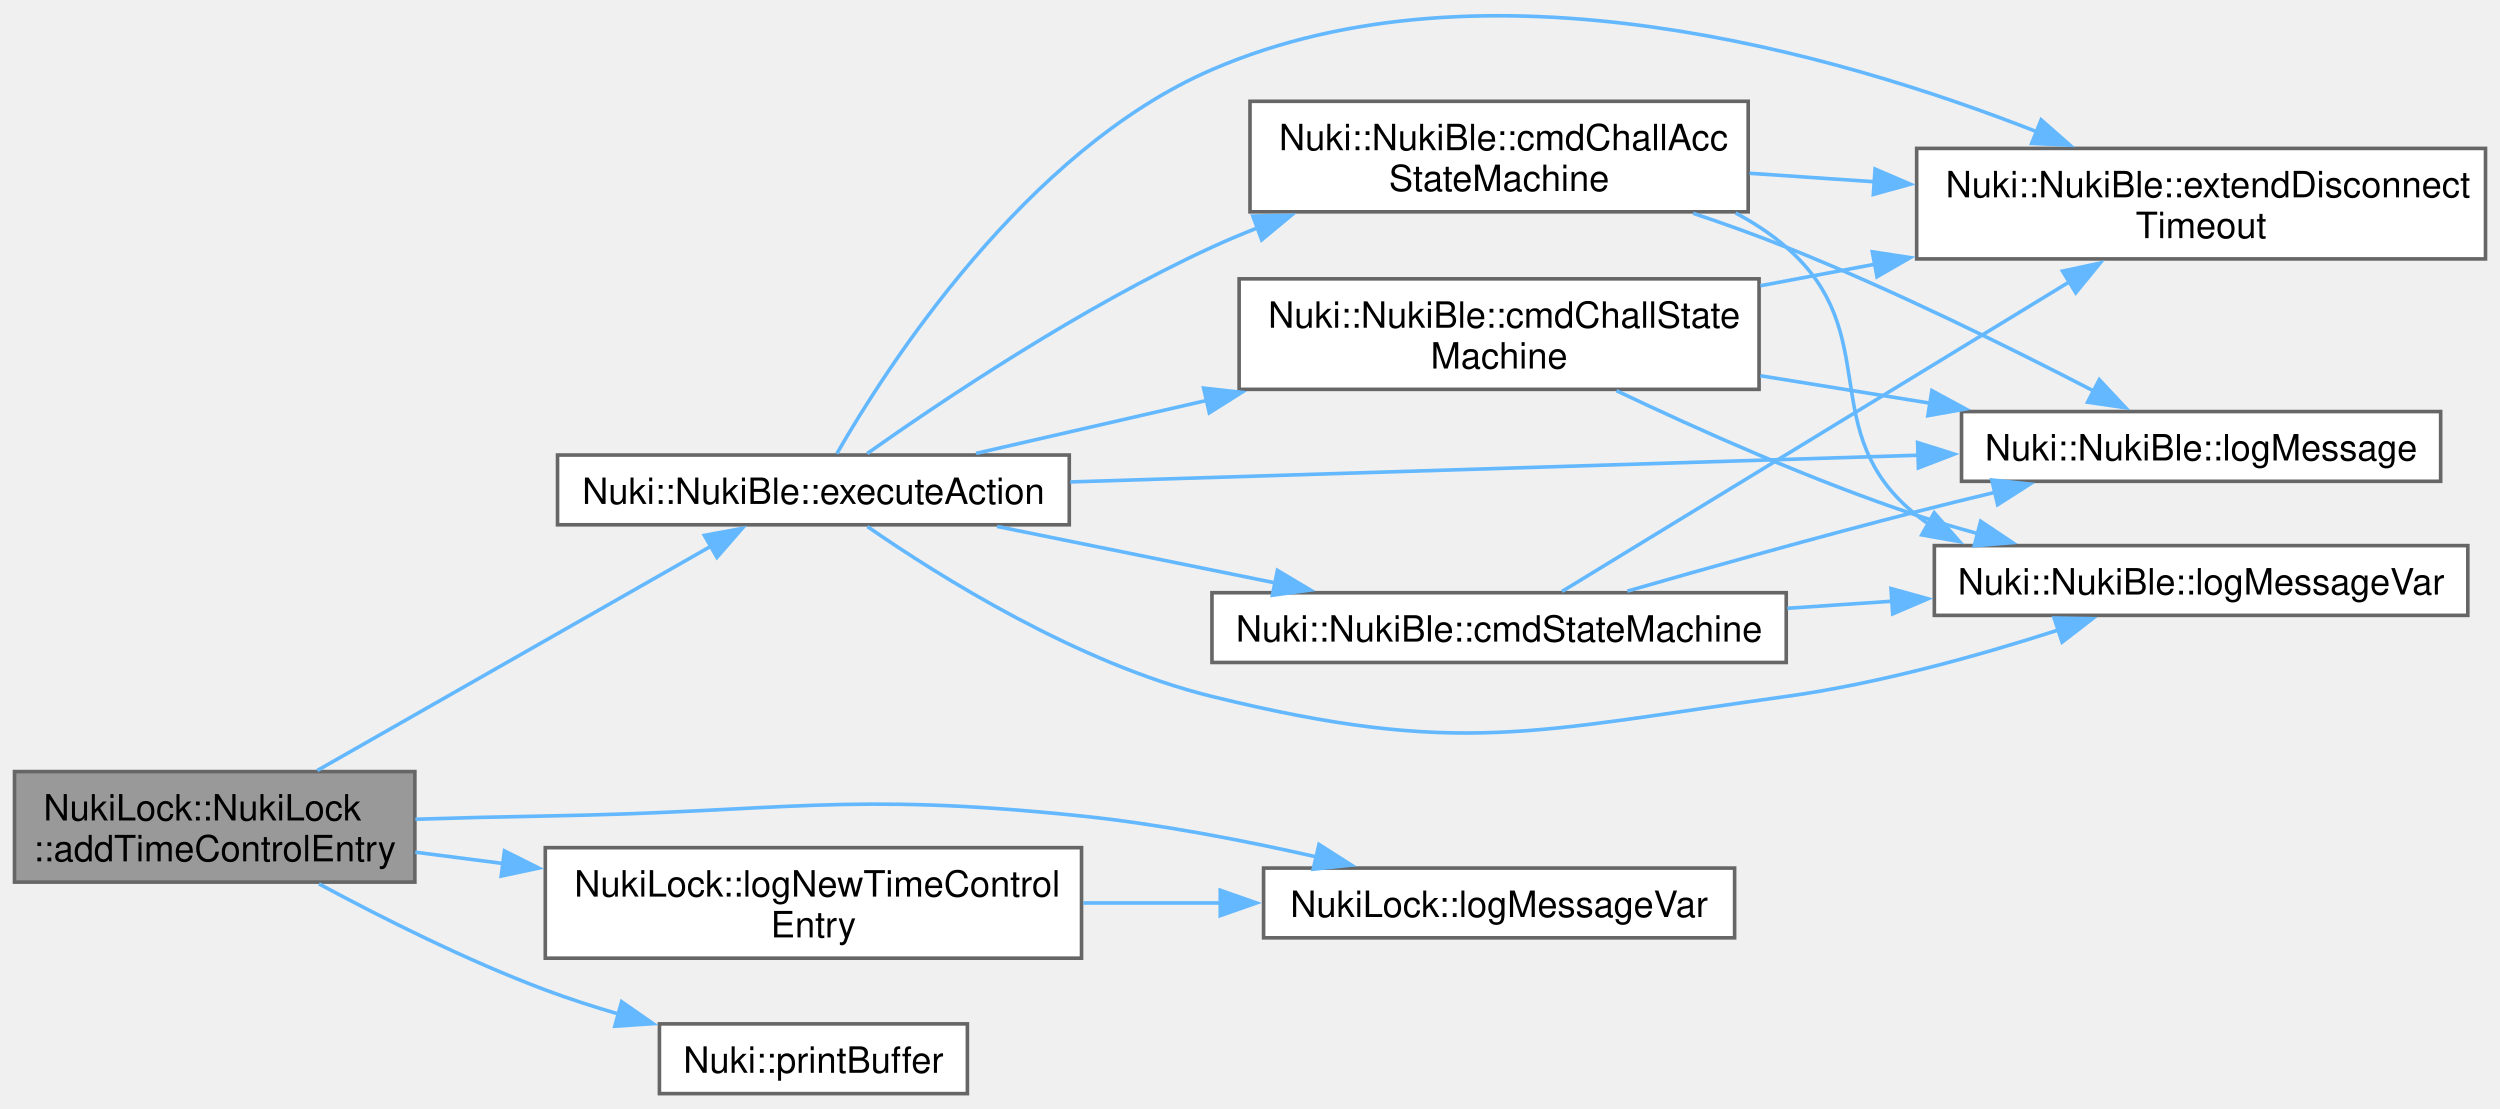
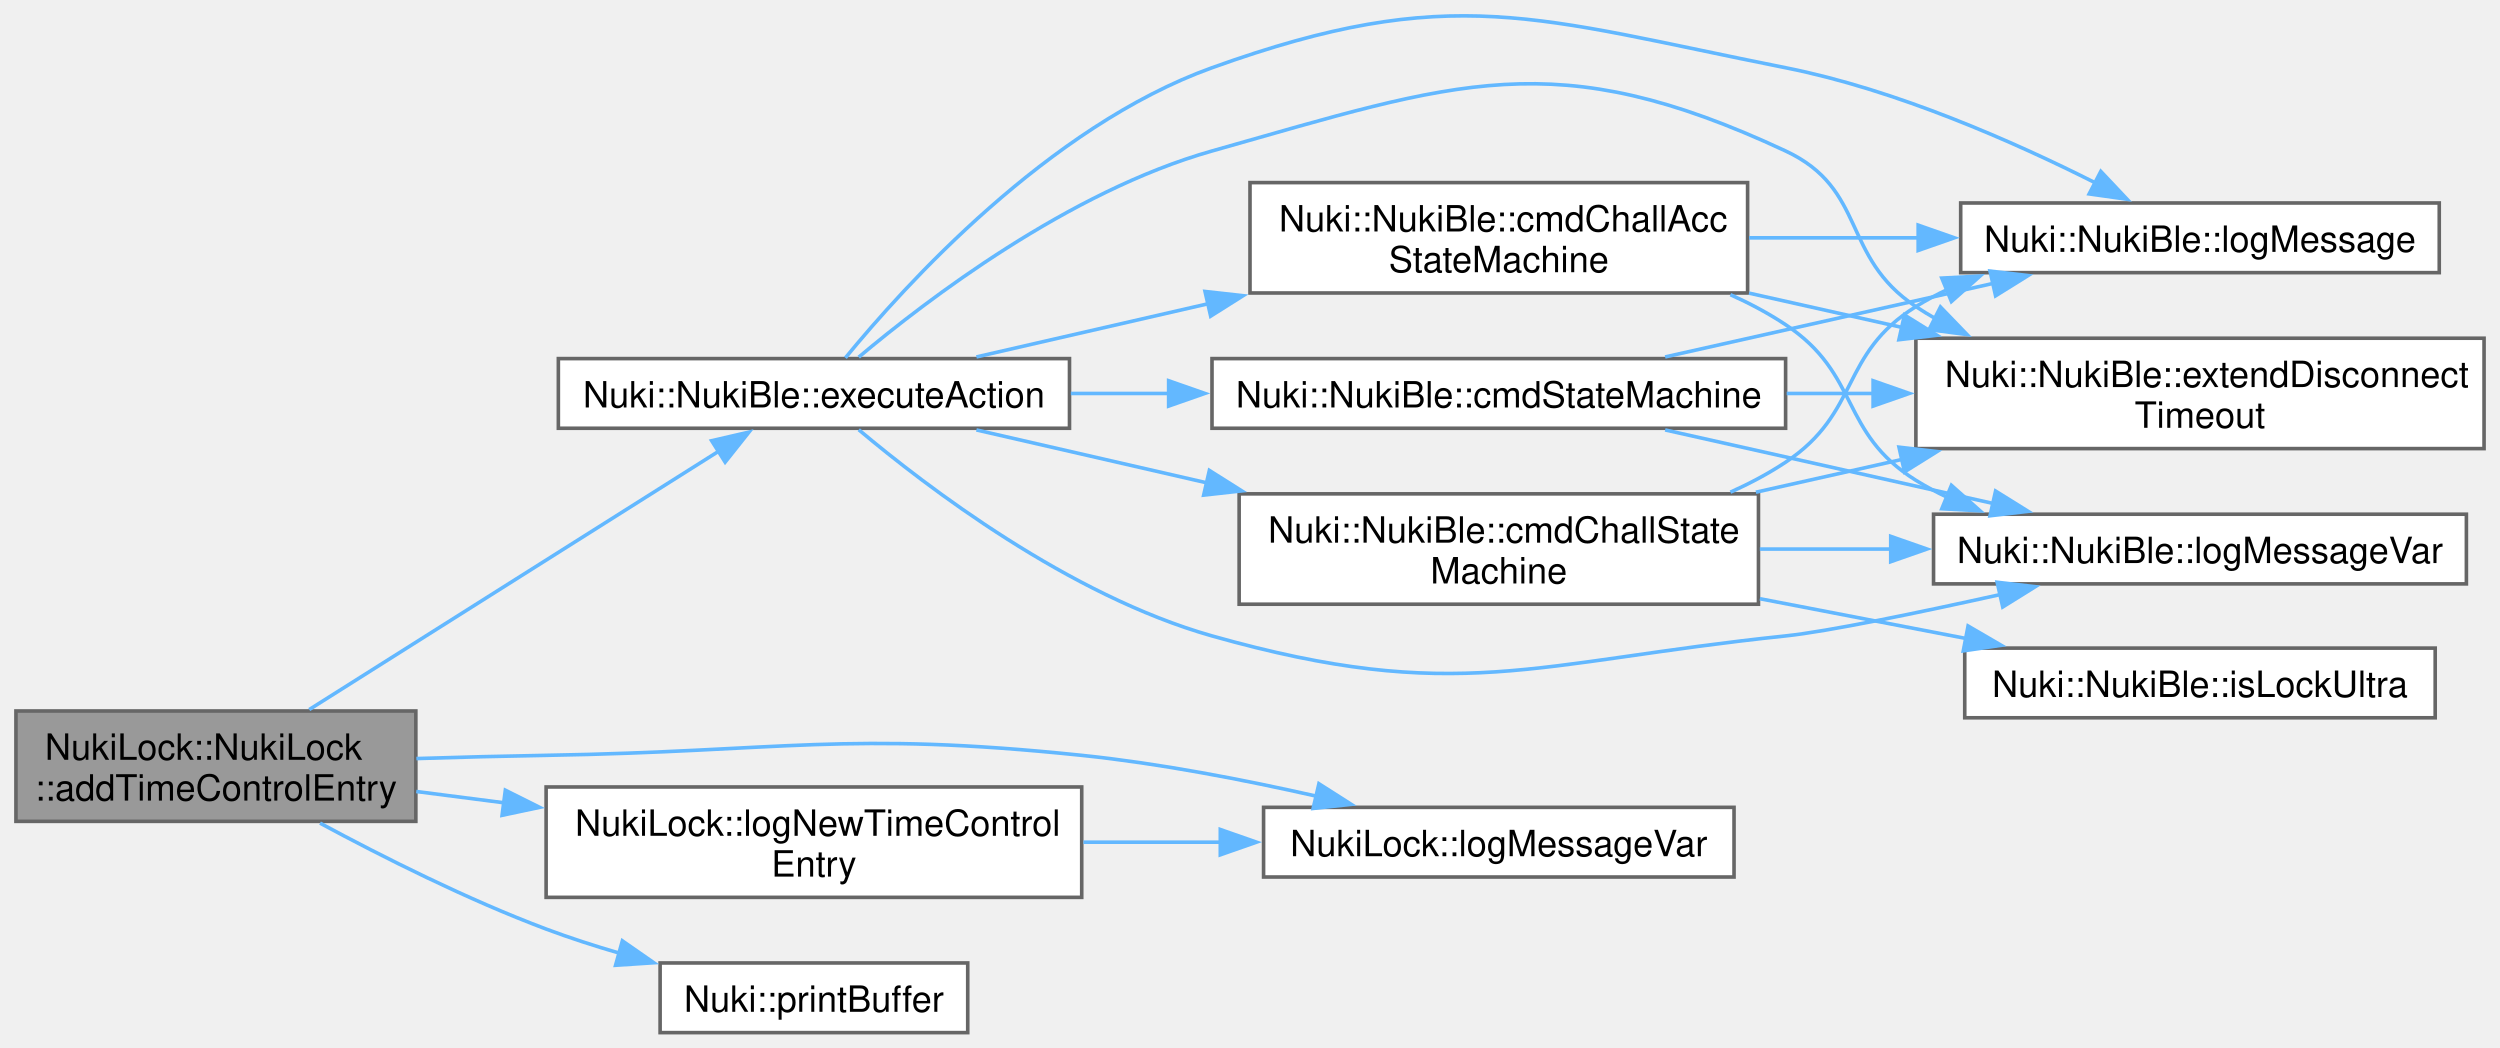
- <svg xmlns="http://www.w3.org/2000/svg" xmlns:xlink="http://www.w3.org/1999/xlink" width="690pt" height="306pt" viewBox="0.00 0.00 690.00 305.68">
-   <g id="graph0" class="graph" transform="scale(1 1) rotate(0) translate(4 301.68)">
+ <svg xmlns="http://www.w3.org/2000/svg" xmlns:xlink="http://www.w3.org/1999/xlink" width="690pt" height="289pt" viewBox="0.00 0.00 690.00 289.34">
+   <g id="graph0" class="graph" transform="scale(1 1) rotate(0) translate(4 285.34)">
    <g id="Node000001" class="node">
      <g id="a_Node000001">
        <a xlink:title="Sends a new time(d) control entry via BLE to the lock. This entry is independant of keypad or authori...">
          <polygon fill="#999999" stroke="#666666" points="110.5,-88.88 0,-88.88 0,-58.38 110.5,-58.38 110.5,-88.88" />
          <text text-anchor="start" x="8" y="-75.38" font-family="Helvetica,sans-Serif" font-size="10.00">NukiLock::NukiLock</text>
          <text text-anchor="middle" x="55.25" y="-64.12" font-family="Helvetica,sans-Serif" font-size="10.00">::addTimeControlEntry</text>
        </a>
      </g>
    </g>
    <g id="Node000002" class="node">
      <g id="a_Node000002">
        <a xlink:href="class_nuki_1_1_nuki_ble.html#af1f1e299e8d97e053bba80e92ba285d6" target="_top" xlink:title=" ">
-           <polygon fill="white" stroke="#666666" points="291.12,-176.25 149.88,-176.25 149.88,-157 291.12,-157 291.12,-176.25" />
-           <text text-anchor="middle" x="220.5" y="-162.75" font-family="Helvetica,sans-Serif" font-size="10.00">Nuki::NukiBle::executeAction</text>
+           <polygon fill="white" stroke="#666666" points="291.12,-186.25 149.88,-186.25 149.88,-167 291.12,-167 291.12,-186.25" />
+           <text text-anchor="middle" x="220.5" y="-172.75" font-family="Helvetica,sans-Serif" font-size="10.00">Nuki::NukiBle::executeAction</text>
        </a>
      </g>
    </g>
    <g id="edge1_Node000001_Node000002" class="edge">
      <g id="a_edge1_Node000001_Node000002">
        <a xlink:title=" ">
-           <path fill="none" stroke="#63b8ff" d="M83.57,-89.19C113.78,-106.4 162.14,-133.95 192.29,-151.13" />
-           <polygon fill="#63b8ff" stroke="#63b8ff" points="190.41,-154.08 200.83,-155.99 193.87,-148 190.41,-154.08" />
-         </a>
-       </g>
-     </g>
-     <g id="Node000009" class="node">
-       <g id="a_Node000009">
+           <path fill="none" stroke="#63b8ff" d="M81.04,-89.27C111.66,-108.58 163.44,-141.26 194.26,-160.7" />
+           <polygon fill="#63b8ff" stroke="#63b8ff" points="192.24,-163.56 202.56,-165.94 195.97,-157.64 192.24,-163.56" />
+         </a>
+       </g>
+     </g>
+     <g id="Node000010" class="node">
+       <g id="a_Node000010">
        <a xlink:href="namespace_nuki_lock.html#af6ebff0f8c6c0cb27a927a440812c02a" target="_top" xlink:title=" ">
          <polygon fill="white" stroke="#666666" points="474.75,-62.25 344.75,-62.25 344.75,-43 474.75,-43 474.75,-62.25" />
          <text text-anchor="middle" x="409.75" y="-48.75" font-family="Helvetica,sans-Serif" font-size="10.00">NukiLock::logMessageVar</text>
        </a>
      </g>
    </g>
-     <g id="edge17_Node000001_Node000009" class="edge">
-       <g id="a_edge17_Node000001_Node000009">
+     <g id="edge18_Node000001_Node000010" class="edge">
+       <g id="a_edge18_Node000001_Node000010">
        <a xlink:title=" ">
          <path fill="none" stroke="#63b8ff" d="M110.65,-75.73C122.47,-76.1 134.9,-76.43 146.5,-76.62 212.27,-77.72 229.07,-83.42 294.5,-76.62 316,-74.39 339.42,-69.85 359.42,-65.32" />
          <polygon fill="#63b8ff" stroke="#63b8ff" points="360.04,-68.77 368.98,-63.08 358.45,-61.95 360.04,-68.77" />
        </a>
      </g>
    </g>
-     <g id="Node000010" class="node">
-       <g id="a_Node000010">
+     <g id="Node000011" class="node">
+       <g id="a_Node000011">
        <a xlink:href="namespace_nuki_lock.html#a765365aab0b5b13b9bab3076326b877e" target="_top" xlink:title=" ">
          <polygon fill="white" stroke="#666666" points="294.5,-67.88 146.5,-67.88 146.5,-37.38 294.5,-37.38 294.5,-67.88" />
          <text text-anchor="start" x="154.5" y="-54.38" font-family="Helvetica,sans-Serif" font-size="10.00">NukiLock::logNewTimeControl</text>
          <text text-anchor="middle" x="220.5" y="-43.12" font-family="Helvetica,sans-Serif" font-size="10.00">Entry</text>
        </a>
      </g>
    </g>
-     <g id="edge18_Node000001_Node000010" class="edge">
-       <g id="a_edge18_Node000001_Node000010">
+     <g id="edge19_Node000001_Node000011" class="edge">
+       <g id="a_edge19_Node000001_Node000011">
        <a xlink:title=" ">
          <path fill="none" stroke="#63b8ff" d="M110.61,-66.63C118.45,-65.62 126.68,-64.57 134.94,-63.5" />
          <polygon fill="#63b8ff" stroke="#63b8ff" points="135.23,-66.99 144.7,-62.25 134.33,-60.05 135.23,-66.99" />
        </a>
      </g>
    </g>
-     <g id="Node000011" class="node">
-       <g id="a_Node000011">
+     <g id="Node000012" class="node">
+       <g id="a_Node000012">
        <a xlink:href="namespace_nuki.html#a438fdfcef9f81eb0a3e493631b71ca5b" target="_top" xlink:title=" ">
          <polygon fill="white" stroke="#666666" points="263,-19.25 178,-19.25 178,0 263,0 263,-19.25" />
          <text text-anchor="middle" x="220.5" y="-5.75" font-family="Helvetica,sans-Serif" font-size="10.00">Nuki::printBuffer</text>
        </a>
      </g>
    </g>
-     <g id="edge20_Node000001_Node000011" class="edge">
-       <g id="a_edge20_Node000001_Node000011">
+     <g id="edge21_Node000001_Node000012" class="edge">
+       <g id="a_edge21_Node000001_Node000012">
        <a xlink:title=" ">
          <path fill="none" stroke="#63b8ff" d="M84.03,-57.89C101.54,-48.45 124.86,-36.74 146.5,-28.62 153.02,-26.18 159.98,-23.93 166.91,-21.91" />
          <polygon fill="#63b8ff" stroke="#63b8ff" points="167.57,-25.36 176.27,-19.31 165.69,-18.61 167.57,-25.36" />
        </a>
      </g>
    </g>
    <g id="Node000003" class="node">
      <g id="a_Node000003">
        <a xlink:href="class_nuki_1_1_nuki_ble.html#ada0f3beebd95d35c122e25dd3f9eb886" target="_top" xlink:title=" ">
-           <polygon fill="white" stroke="#666666" points="478.5,-273.88 341,-273.88 341,-243.38 478.5,-243.38 478.5,-273.88" />
-           <text text-anchor="start" x="349" y="-260.38" font-family="Helvetica,sans-Serif" font-size="10.00">Nuki::NukiBle::cmdChallAcc</text>
-           <text text-anchor="middle" x="409.75" y="-249.12" font-family="Helvetica,sans-Serif" font-size="10.00">StateMachine</text>
+           <polygon fill="white" stroke="#666666" points="478.5,-234.88 341,-234.88 341,-204.38 478.5,-204.38 478.5,-234.88" />
+           <text text-anchor="start" x="349" y="-221.38" font-family="Helvetica,sans-Serif" font-size="10.00">Nuki::NukiBle::cmdChallAcc</text>
+           <text text-anchor="middle" x="409.75" y="-210.12" font-family="Helvetica,sans-Serif" font-size="10.00">StateMachine</text>
        </a>
      </g>
    </g>
    <g id="edge2_Node000002_Node000003" class="edge">
      <g id="a_edge2_Node000002_Node000003">
        <a xlink:title=" ">
-           <path fill="none" stroke="#63b8ff" d="M235.34,-176.66C255.47,-190.89 294.36,-217.04 330.5,-233.62 334.54,-235.48 338.76,-237.25 343.05,-238.94" />
-           <polygon fill="#63b8ff" stroke="#63b8ff" points="341.79,-242.2 352.39,-242.41 344.23,-235.64 341.79,-242.2" />
+           <path fill="none" stroke="#63b8ff" d="M265.4,-186.71C284.54,-191.1 307.59,-196.4 329.56,-201.44" />
+           <polygon fill="#63b8ff" stroke="#63b8ff" points="328.57,-204.8 339.09,-203.63 330.13,-197.98 328.57,-204.8" />
        </a>
      </g>
    </g>
    <g id="Node000004" class="node">
      <g id="a_Node000004">
        <a xlink:href="class_nuki_1_1_nuki_ble.html#a6e8fca90c04249660dce6cb993eb4495" target="_top" xlink:title=" ">
-           <polygon fill="white" stroke="#666666" points="682,-260.88 525,-260.88 525,-230.38 682,-230.38 682,-260.88" />
-           <text text-anchor="start" x="533" y="-247.38" font-family="Helvetica,sans-Serif" font-size="10.00">Nuki::NukiBle::extendDisconnect</text>
-           <text text-anchor="middle" x="603.5" y="-236.12" font-family="Helvetica,sans-Serif" font-size="10.00">Timeout</text>
-         </a>
-       </g>
-     </g>
-     <g id="edge14_Node000002_Node000004" class="edge">
-       <g id="a_edge14_Node000002_Node000004">
-         <a xlink:title=" ">
-           <path fill="none" stroke="#63b8ff" d="M226.96,-176.62C240.64,-200.46 279.01,-260.35 330.5,-282.62 405.75,-315.17 502.69,-287.27 558.19,-265.46" />
-           <polygon fill="#63b8ff" stroke="#63b8ff" points="559.36,-268.76 567.32,-261.77 556.74,-262.27 559.36,-268.76" />
+           <polygon fill="white" stroke="#666666" points="682,-191.88 525,-191.88 525,-161.38 682,-161.38 682,-191.88" />
+           <text text-anchor="start" x="533" y="-178.38" font-family="Helvetica,sans-Serif" font-size="10.00">Nuki::NukiBle::extendDisconnect</text>
+           <text text-anchor="middle" x="603.5" y="-167.12" font-family="Helvetica,sans-Serif" font-size="10.00">Timeout</text>
+         </a>
+       </g>
+     </g>
+     <g id="edge15_Node000002_Node000004" class="edge">
+       <g id="a_edge15_Node000002_Node000004">
+         <a xlink:title=" ">
+           <path fill="none" stroke="#63b8ff" d="M232.88,-186.65C251.64,-202.43 290.96,-232.44 330.5,-243.62 398.29,-262.79 425.17,-273.43 489,-243.62 511.58,-233.08 504.25,-214.43 525,-200.62 526.8,-199.43 528.67,-198.28 530.58,-197.2" />
+           <polygon fill="#63b8ff" stroke="#63b8ff" points="531.79,-200.51 539.15,-192.89 528.64,-194.26 531.79,-200.51" />
        </a>
      </g>
    </g>
    <g id="Node000005" class="node">
      <g id="a_Node000005">
        <a xlink:href="class_nuki_1_1_nuki_ble.html#ac7ce691d9c3e586474655d1663eb2e20" target="_top" xlink:title=" ">
-           <polygon fill="white" stroke="#666666" points="669.62,-188.25 537.38,-188.25 537.38,-169 669.62,-169 669.62,-188.25" />
-           <text text-anchor="middle" x="603.5" y="-174.75" font-family="Helvetica,sans-Serif" font-size="10.00">Nuki::NukiBle::logMessage</text>
-         </a>
-       </g>
-     </g>
-     <g id="edge15_Node000002_Node000005" class="edge">
-       <g id="a_edge15_Node000002_Node000005">
-         <a xlink:title=" ">
-           <path fill="none" stroke="#63b8ff" d="M291.38,-168.83C357.72,-170.92 457.22,-174.05 525.74,-176.21" />
-           <polygon fill="#63b8ff" stroke="#63b8ff" points="525.26,-179.69 535.37,-176.51 525.48,-172.7 525.26,-179.69" />
+           <polygon fill="white" stroke="#666666" points="669.62,-229.25 537.38,-229.25 537.38,-210 669.62,-210 669.62,-229.25" />
+           <text text-anchor="middle" x="603.5" y="-215.75" font-family="Helvetica,sans-Serif" font-size="10.00">Nuki::NukiBle::logMessage</text>
+         </a>
+       </g>
+     </g>
+     <g id="edge16_Node000002_Node000005" class="edge">
+       <g id="a_edge16_Node000002_Node000005">
+         <a xlink:title=" ">
+           <path fill="none" stroke="#63b8ff" d="M229.2,-186.46C245.39,-206.24 285.24,-250.35 330.5,-266.62 396.79,-290.46 419.91,-280.36 489,-266.62 519.56,-260.55 552.2,-246.1 574.6,-234.81" />
+           <polygon fill="#63b8ff" stroke="#63b8ff" points="576.1,-237.98 583.37,-230.28 572.88,-231.76 576.1,-237.98" />
        </a>
      </g>
    </g>
    <g id="Node000006" class="node">
      <g id="a_Node000006">
        <a xlink:href="class_nuki_1_1_nuki_ble.html#af3650133f46aeca48a5f01b95d23ab71" target="_top" xlink:title=" ">
-           <polygon fill="white" stroke="#666666" points="677.12,-151.25 529.88,-151.25 529.88,-132 677.12,-132 677.12,-151.25" />
-           <text text-anchor="middle" x="603.5" y="-137.75" font-family="Helvetica,sans-Serif" font-size="10.00">Nuki::NukiBle::logMessageVar</text>
-         </a>
-       </g>
-     </g>
-     <g id="edge16_Node000002_Node000006" class="edge">
-       <g id="a_edge16_Node000002_Node000006">
-         <a xlink:title=" ">
-           <path fill="none" stroke="#63b8ff" d="M235.41,-156.5C255.31,-142.71 293.59,-118.69 330.5,-109.62 398.91,-92.82 419.22,-99.98 489,-109.62 514.56,-113.16 542.46,-120.97 564.2,-127.99" />
-           <polygon fill="#63b8ff" stroke="#63b8ff" points="562.94,-131.26 573.53,-131.08 565.14,-124.61 562.94,-131.26" />
+           <polygon fill="white" stroke="#666666" points="677.12,-143.25 529.88,-143.25 529.88,-124 677.12,-124 677.12,-143.25" />
+           <text text-anchor="middle" x="603.5" y="-129.75" font-family="Helvetica,sans-Serif" font-size="10.00">Nuki::NukiBle::logMessageVar</text>
+         </a>
+       </g>
+     </g>
+     <g id="edge17_Node000002_Node000006" class="edge">
+       <g id="a_edge17_Node000002_Node000006">
+         <a xlink:title=" ">
+           <path fill="none" stroke="#63b8ff" d="M232.88,-166.6C251.64,-150.82 290.96,-120.81 330.5,-109.62 398.29,-90.46 418.94,-102.3 489,-109.62 500.67,-110.85 525.24,-115.93 548.54,-121.1" />
+           <polygon fill="#63b8ff" stroke="#63b8ff" points="547.46,-124.45 557.99,-123.22 549,-117.62 547.46,-124.45" />
        </a>
      </g>
    </g>
    <g id="Node000007" class="node">
      <g id="a_Node000007">
        <a xlink:href="class_nuki_1_1_nuki_ble.html#a59169a9f492793762e3c6ba39b611b07" target="_top" xlink:title=" ">
-           <polygon fill="white" stroke="#666666" points="481.5,-224.88 338,-224.88 338,-194.38 481.5,-194.38 481.5,-224.88" />
-           <text text-anchor="start" x="346" y="-211.38" font-family="Helvetica,sans-Serif" font-size="10.00">Nuki::NukiBle::cmdChallState</text>
-           <text text-anchor="middle" x="409.75" y="-200.12" font-family="Helvetica,sans-Serif" font-size="10.00">Machine</text>
+           <polygon fill="white" stroke="#666666" points="481.5,-148.88 338,-148.88 338,-118.38 481.5,-118.38 481.5,-148.88" />
+           <text text-anchor="start" x="346" y="-135.38" font-family="Helvetica,sans-Serif" font-size="10.00">Nuki::NukiBle::cmdChallState</text>
+           <text text-anchor="middle" x="409.75" y="-124.12" font-family="Helvetica,sans-Serif" font-size="10.00">Machine</text>
        </a>
      </g>
    </g>
    <g id="edge6_Node000002_Node000007" class="edge">
      <g id="a_edge6_Node000002_Node000007">
        <a xlink:title=" ">
-           <path fill="none" stroke="#63b8ff" d="M265.4,-176.71C284.45,-181.08 307.37,-186.34 329.24,-191.37" />
-           <polygon fill="#63b8ff" stroke="#63b8ff" points="328.2,-194.72 338.73,-193.55 329.77,-187.9 328.2,-194.72" />
+           <path fill="none" stroke="#63b8ff" d="M265.4,-166.54C284.45,-162.17 307.37,-156.91 329.24,-151.88" />
+           <polygon fill="#63b8ff" stroke="#63b8ff" points="329.77,-155.35 338.73,-149.7 328.2,-148.53 329.77,-155.35" />
+         </a>
+       </g>
+     </g>
+     <g id="Node000009" class="node">
+       <g id="a_Node000009">
+         <a xlink:href="class_nuki_1_1_nuki_ble.html#ad135bb1455665decfddff67772c1d411" target="_top" xlink:title=" ">
+           <polygon fill="white" stroke="#666666" points="489,-186.25 330.5,-186.25 330.5,-167 489,-167 489,-186.25" />
+           <text text-anchor="middle" x="409.75" y="-172.75" font-family="Helvetica,sans-Serif" font-size="10.00">Nuki::NukiBle::cmdStateMachine</text>
+         </a>
+       </g>
+     </g>
+     <g id="edge11_Node000002_Node000009" class="edge">
+       <g id="a_edge11_Node000002_Node000009">
+         <a xlink:title=" ">
+           <path fill="none" stroke="#63b8ff" d="M291.49,-176.62C300.33,-176.62 309.47,-176.62 318.56,-176.62" />
+           <polygon fill="#63b8ff" stroke="#63b8ff" points="318.52,-180.13 328.52,-176.63 318.52,-173.13 318.52,-180.13" />
+         </a>
+       </g>
+     </g>
+     <g id="edge3_Node000003_Node000004" class="edge">
+       <g id="a_edge3_Node000003_Node000004">
+         <a xlink:title=" ">
+           <path fill="none" stroke="#63b8ff" d="M478.89,-204.34C492.57,-201.28 507.07,-198.03 521.14,-194.87" />
+           <polygon fill="#63b8ff" stroke="#63b8ff" points="521.84,-198.3 530.83,-192.7 520.31,-191.47 521.84,-198.3" />
+         </a>
+       </g>
+     </g>
+     <g id="edge4_Node000003_Node000005" class="edge">
+       <g id="a_edge4_Node000003_Node000005">
+         <a xlink:title=" ">
+           <path fill="none" stroke="#63b8ff" d="M478.89,-219.62C494.14,-219.62 510.41,-219.62 525.97,-219.62" />
+           <polygon fill="#63b8ff" stroke="#63b8ff" points="525.63,-223.13 535.63,-219.63 525.63,-216.13 525.63,-223.13" />
+         </a>
+       </g>
+     </g>
+     <g id="edge5_Node000003_Node000006" class="edge">
+       <g id="a_edge5_Node000003_Node000006">
+         <a xlink:title=" ">
+           <path fill="none" stroke="#63b8ff" d="M473.75,-203.91C479.1,-201.51 484.26,-198.77 489,-195.62 509.77,-181.85 503.84,-165.8 525,-152.62 527.76,-150.91 530.66,-149.35 533.65,-147.93" />
+           <polygon fill="#63b8ff" stroke="#63b8ff" points="534.82,-151.23 542.74,-144.19 532.16,-144.76 534.82,-151.23" />
+         </a>
+       </g>
+     </g>
+     <g id="edge7_Node000007_Node000004" class="edge">
+       <g id="a_edge7_Node000007_Node000004">
+         <a xlink:title=" ">
+           <path fill="none" stroke="#63b8ff" d="M480.79,-149.33C493.91,-152.27 507.73,-155.37 521.16,-158.39" />
+           <polygon fill="#63b8ff" stroke="#63b8ff" points="520.33,-161.78 530.85,-160.56 521.86,-154.95 520.33,-161.78" />
+         </a>
+       </g>
+     </g>
+     <g id="edge9_Node000007_Node000005" class="edge">
+       <g id="a_edge9_Node000007_Node000005">
+         <a xlink:title=" ">
+           <path fill="none" stroke="#63b8ff" d="M473.75,-149.34C479.1,-151.74 484.26,-154.48 489,-157.62 509.77,-171.4 503.84,-187.45 525,-200.62 527.76,-202.34 530.66,-203.9 533.65,-205.32" />
+           <polygon fill="#63b8ff" stroke="#63b8ff" points="532.16,-208.49 542.74,-209.06 534.82,-202.02 532.16,-208.49" />
+         </a>
+       </g>
+     </g>
+     <g id="edge10_Node000007_Node000006" class="edge">
+       <g id="a_edge10_Node000007_Node000006">
+         <a xlink:title=" ">
+           <path fill="none" stroke="#63b8ff" d="M481.88,-133.62C493.67,-133.62 506,-133.62 518.08,-133.62" />
+           <polygon fill="#63b8ff" stroke="#63b8ff" points="518.05,-137.13 528.05,-133.63 518.05,-130.13 518.05,-137.13" />
        </a>
      </g>
    </g>
    <g id="Node000008" class="node">
      <g id="a_Node000008">
-         <a xlink:href="class_nuki_1_1_nuki_ble.html#ad135bb1455665decfddff67772c1d411" target="_top" xlink:title=" ">
-           <polygon fill="white" stroke="#666666" points="489,-138.25 330.5,-138.25 330.5,-119 489,-119 489,-138.25" />
-           <text text-anchor="middle" x="409.75" y="-124.75" font-family="Helvetica,sans-Serif" font-size="10.00">Nuki::NukiBle::cmdStateMachine</text>
-         </a>
-       </g>
-     </g>
-     <g id="edge10_Node000002_Node000008" class="edge">
-       <g id="a_edge10_Node000002_Node000008">
-         <a xlink:title=" ">
-           <path fill="none" stroke="#63b8ff" d="M271.19,-156.54C294.77,-151.76 323.16,-145.99 348.02,-140.95" />
-           <polygon fill="#63b8ff" stroke="#63b8ff" points="348.57,-144.41 357.67,-138.99 347.18,-137.55 348.57,-144.41" />
-         </a>
-       </g>
-     </g>
-     <g id="edge3_Node000003_Node000004" class="edge">
-       <g id="a_edge3_Node000003_Node000004">
-         <a xlink:title=" ">
-           <path fill="none" stroke="#63b8ff" d="M478.89,-254.01C490.15,-253.24 501.97,-252.44 513.64,-251.65" />
-           <polygon fill="#63b8ff" stroke="#63b8ff" points="513.52,-255.17 523.26,-251 513.05,-248.18 513.52,-255.17" />
-         </a>
-       </g>
-     </g>
-     <g id="edge4_Node000003_Node000005" class="edge">
-       <g id="a_edge4_Node000003_Node000005">
-         <a xlink:title=" ">
-           <path fill="none" stroke="#63b8ff" d="M463.31,-242.97C471.97,-240.07 480.79,-236.91 489,-233.62 518.66,-221.77 551.38,-205.56 574.04,-193.82" />
-           <polygon fill="#63b8ff" stroke="#63b8ff" points="575.41,-197.05 582.65,-189.31 572.17,-190.84 575.41,-197.05" />
-         </a>
-       </g>
-     </g>
-     <g id="edge5_Node000003_Node000006" class="edge">
-       <g id="a_edge5_Node000003_Node000006">
-         <a xlink:title=" ">
-           <path fill="none" stroke="#63b8ff" d="M475.04,-243.04C480.06,-240.38 484.8,-237.27 489,-233.62 516.65,-209.68 496.4,-182.43 525,-159.62 526.12,-158.73 527.28,-157.88 528.48,-157.06" />
-           <polygon fill="#63b8ff" stroke="#63b8ff" points="529.85,-160.31 536.84,-152.35 526.41,-154.21 529.85,-160.31" />
-         </a>
-       </g>
-     </g>
-     <g id="edge7_Node000007_Node000004" class="edge">
-       <g id="a_edge7_Node000007_Node000004">
-         <a xlink:title=" ">
-           <path fill="none" stroke="#63b8ff" d="M481.88,-222.98C492.24,-224.92 503.02,-226.95 513.68,-228.95" />
-           <polygon fill="#63b8ff" stroke="#63b8ff" points="512.76,-232.34 523.23,-230.74 514.05,-225.46 512.76,-232.34" />
-         </a>
-       </g>
-     </g>
-     <g id="edge8_Node000007_Node000005" class="edge">
-       <g id="a_edge8_Node000007_Node000005">
-         <a xlink:title=" ">
-           <path fill="none" stroke="#63b8ff" d="M481.88,-198.13C497.23,-195.64 513.49,-193.02 528.93,-190.52" />
-           <polygon fill="#63b8ff" stroke="#63b8ff" points="529.2,-194.02 538.52,-188.97 528.09,-187.11 529.2,-194.02" />
-         </a>
-       </g>
-     </g>
-     <g id="edge9_Node000007_Node000006" class="edge">
-       <g id="a_edge9_Node000007_Node000006">
-         <a xlink:title=" ">
-           <path fill="none" stroke="#63b8ff" d="M442.14,-194.01C464.76,-183.23 496.23,-169.17 525,-159.62 530.43,-157.82 536.14,-156.13 541.88,-154.56" />
-           <polygon fill="#63b8ff" stroke="#63b8ff" points="542.66,-157.98 551.46,-152.08 540.9,-151.2 542.66,-157.98" />
-         </a>
-       </g>
-     </g>
-     <g id="edge11_Node000008_Node000004" class="edge">
-       <g id="a_edge11_Node000008_Node000004">
-         <a xlink:title=" ">
-           <path fill="none" stroke="#63b8ff" d="M427.1,-138.6C457.97,-157.44 525.49,-198.64 567.17,-224.07" />
-           <polygon fill="#63b8ff" stroke="#63b8ff" points="565.26,-227.01 575.62,-229.23 568.91,-221.03 565.26,-227.01" />
-         </a>
-       </g>
-     </g>
-     <g id="edge12_Node000008_Node000005" class="edge">
-       <g id="a_edge12_Node000008_Node000005">
-         <a xlink:title=" ">
-           <path fill="none" stroke="#63b8ff" d="M445.14,-138.69C467.76,-145.21 498.06,-153.73 525,-160.62 532.02,-162.42 539.42,-164.24 546.74,-165.99" />
-           <polygon fill="#63b8ff" stroke="#63b8ff" points="545.74,-169.35 556.27,-168.24 547.35,-162.54 545.74,-169.35" />
-         </a>
-       </g>
-     </g>
-     <g id="edge13_Node000008_Node000006" class="edge">
-       <g id="a_edge13_Node000008_Node000006">
-         <a xlink:title=" ">
-           <path fill="none" stroke="#63b8ff" d="M489.3,-133.95C498.88,-134.6 508.71,-135.27 518.38,-135.92" />
-           <polygon fill="#63b8ff" stroke="#63b8ff" points="517.91,-139.4 528.12,-136.58 518.38,-132.41 517.91,-139.4" />
-         </a>
-       </g>
-     </g>
-     <g id="edge19_Node000010_Node000009" class="edge">
-       <g id="a_edge19_Node000010_Node000009">
+         <a xlink:href="class_nuki_1_1_nuki_ble.html#a25207bb564a4b54b8dd8c872177b53a7" target="_top" xlink:title="Returns if BLE is pairing/paired/connected with a Smart Lock Ultra.">
+           <polygon fill="white" stroke="#666666" points="668.5,-106.25 538.5,-106.25 538.5,-87 668.5,-87 668.5,-106.25" />
+           <text text-anchor="middle" x="603.5" y="-92.75" font-family="Helvetica,sans-Serif" font-size="10.00">Nuki::NukiBle::isLockUltra</text>
+         </a>
+       </g>
+     </g>
+     <g id="edge8_Node000007_Node000008" class="edge">
+       <g id="a_edge8_Node000007_Node000008">
+         <a xlink:title=" ">
+           <path fill="none" stroke="#63b8ff" d="M481.88,-119.9C500.59,-116.29 520.65,-112.42 538.94,-108.89" />
+           <polygon fill="#63b8ff" stroke="#63b8ff" points="539.42,-112.36 548.58,-107.03 538.1,-105.49 539.42,-112.36" />
+         </a>
+       </g>
+     </g>
+     <g id="edge12_Node000009_Node000004" class="edge">
+       <g id="a_edge12_Node000009_Node000004">
+         <a xlink:title=" ">
+           <path fill="none" stroke="#63b8ff" d="M489.3,-176.62C497.24,-176.62 505.35,-176.62 513.39,-176.62" />
+           <polygon fill="#63b8ff" stroke="#63b8ff" points="513.18,-180.13 523.18,-176.63 513.18,-173.13 513.18,-180.13" />
+         </a>
+       </g>
+     </g>
+     <g id="edge13_Node000009_Node000005" class="edge">
+       <g id="a_edge13_Node000009_Node000005">
+         <a xlink:title=" ">
+           <path fill="none" stroke="#63b8ff" d="M455.71,-186.71C482.78,-192.78 517.47,-200.56 546.34,-207.03" />
+           <polygon fill="#63b8ff" stroke="#63b8ff" points="545.49,-210.43 556.02,-209.2 547.02,-203.6 545.49,-210.43" />
+         </a>
+       </g>
+     </g>
+     <g id="edge14_Node000009_Node000006" class="edge">
+       <g id="a_edge14_Node000009_Node000006">
+         <a xlink:title=" ">
+           <path fill="none" stroke="#63b8ff" d="M455.71,-166.54C482.78,-160.47 517.47,-152.69 546.34,-146.22" />
+           <polygon fill="#63b8ff" stroke="#63b8ff" points="547.02,-149.65 556.02,-144.05 545.49,-142.82 547.02,-149.65" />
+         </a>
+       </g>
+     </g>
+     <g id="edge20_Node000011_Node000010" class="edge">
+       <g id="a_edge20_Node000011_Node000010">
        <a xlink:title=" ">
          <path fill="none" stroke="#63b8ff" d="M294.97,-52.62C307.44,-52.62 320.42,-52.62 332.95,-52.62" />
          <polygon fill="#63b8ff" stroke="#63b8ff" points="332.79,-56.13 342.79,-52.63 332.79,-49.13 332.79,-56.13" />
        </a>
      </g>
    </g>
  </g>
</svg>
